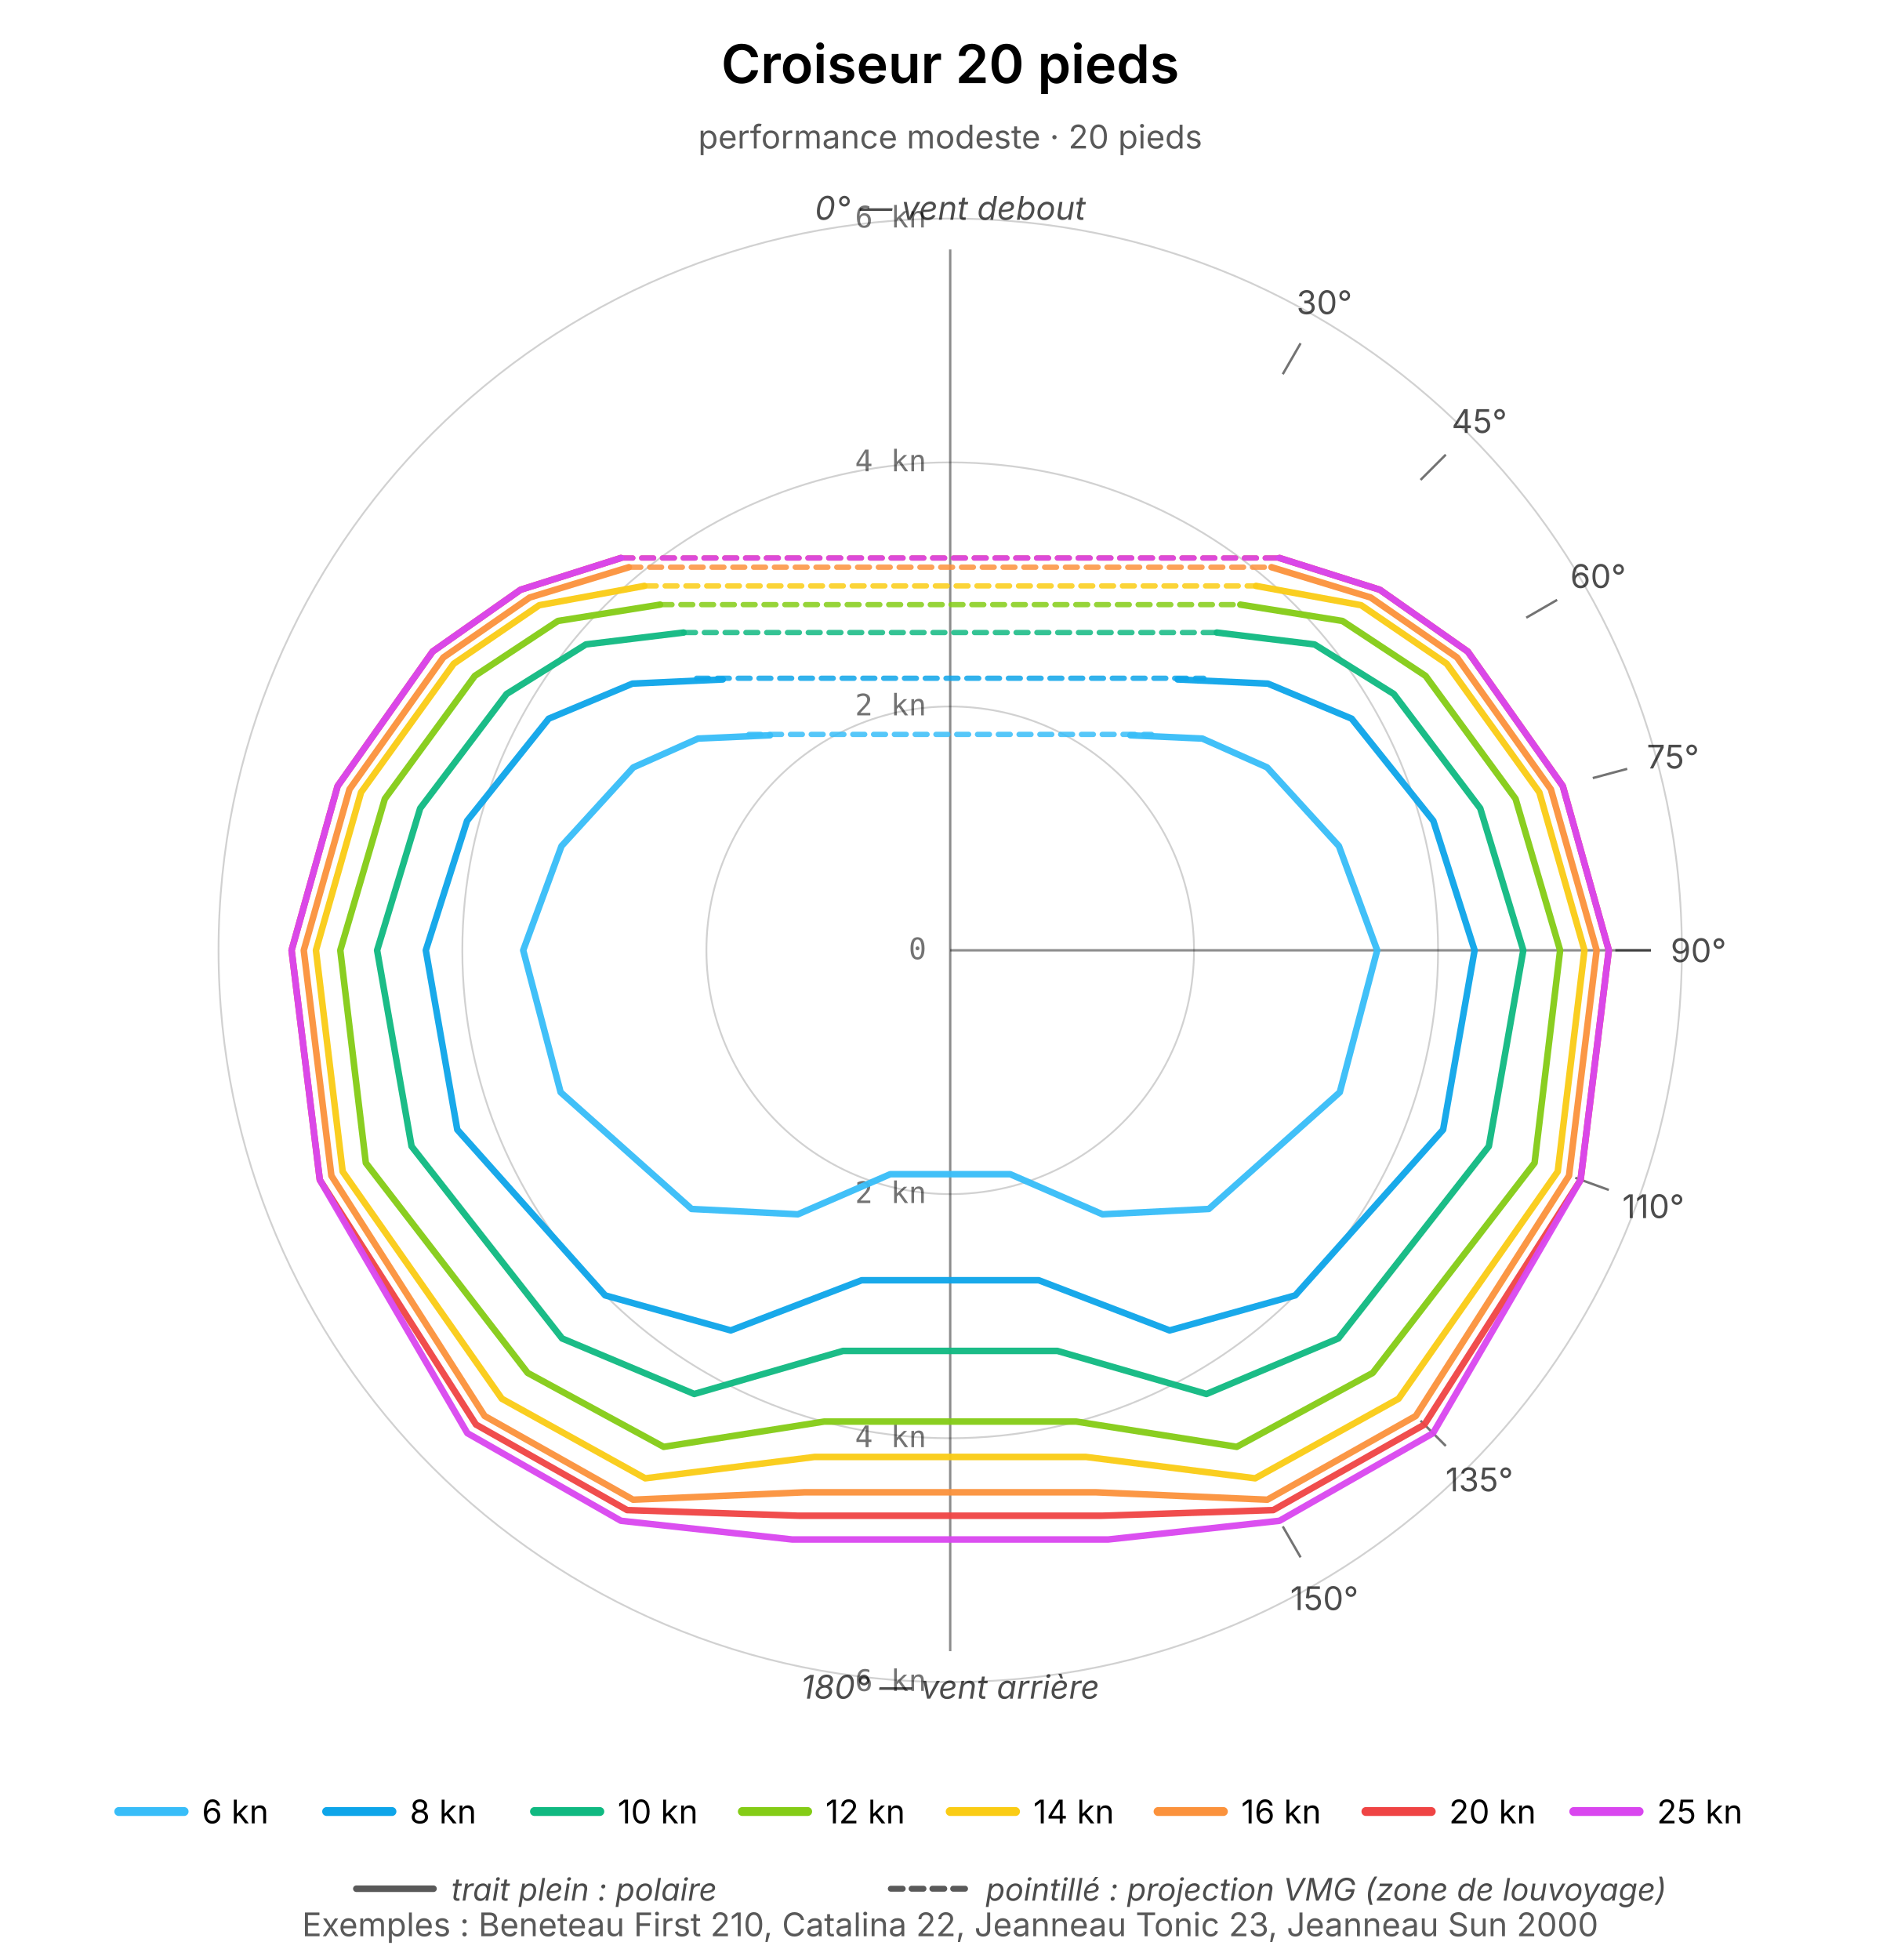
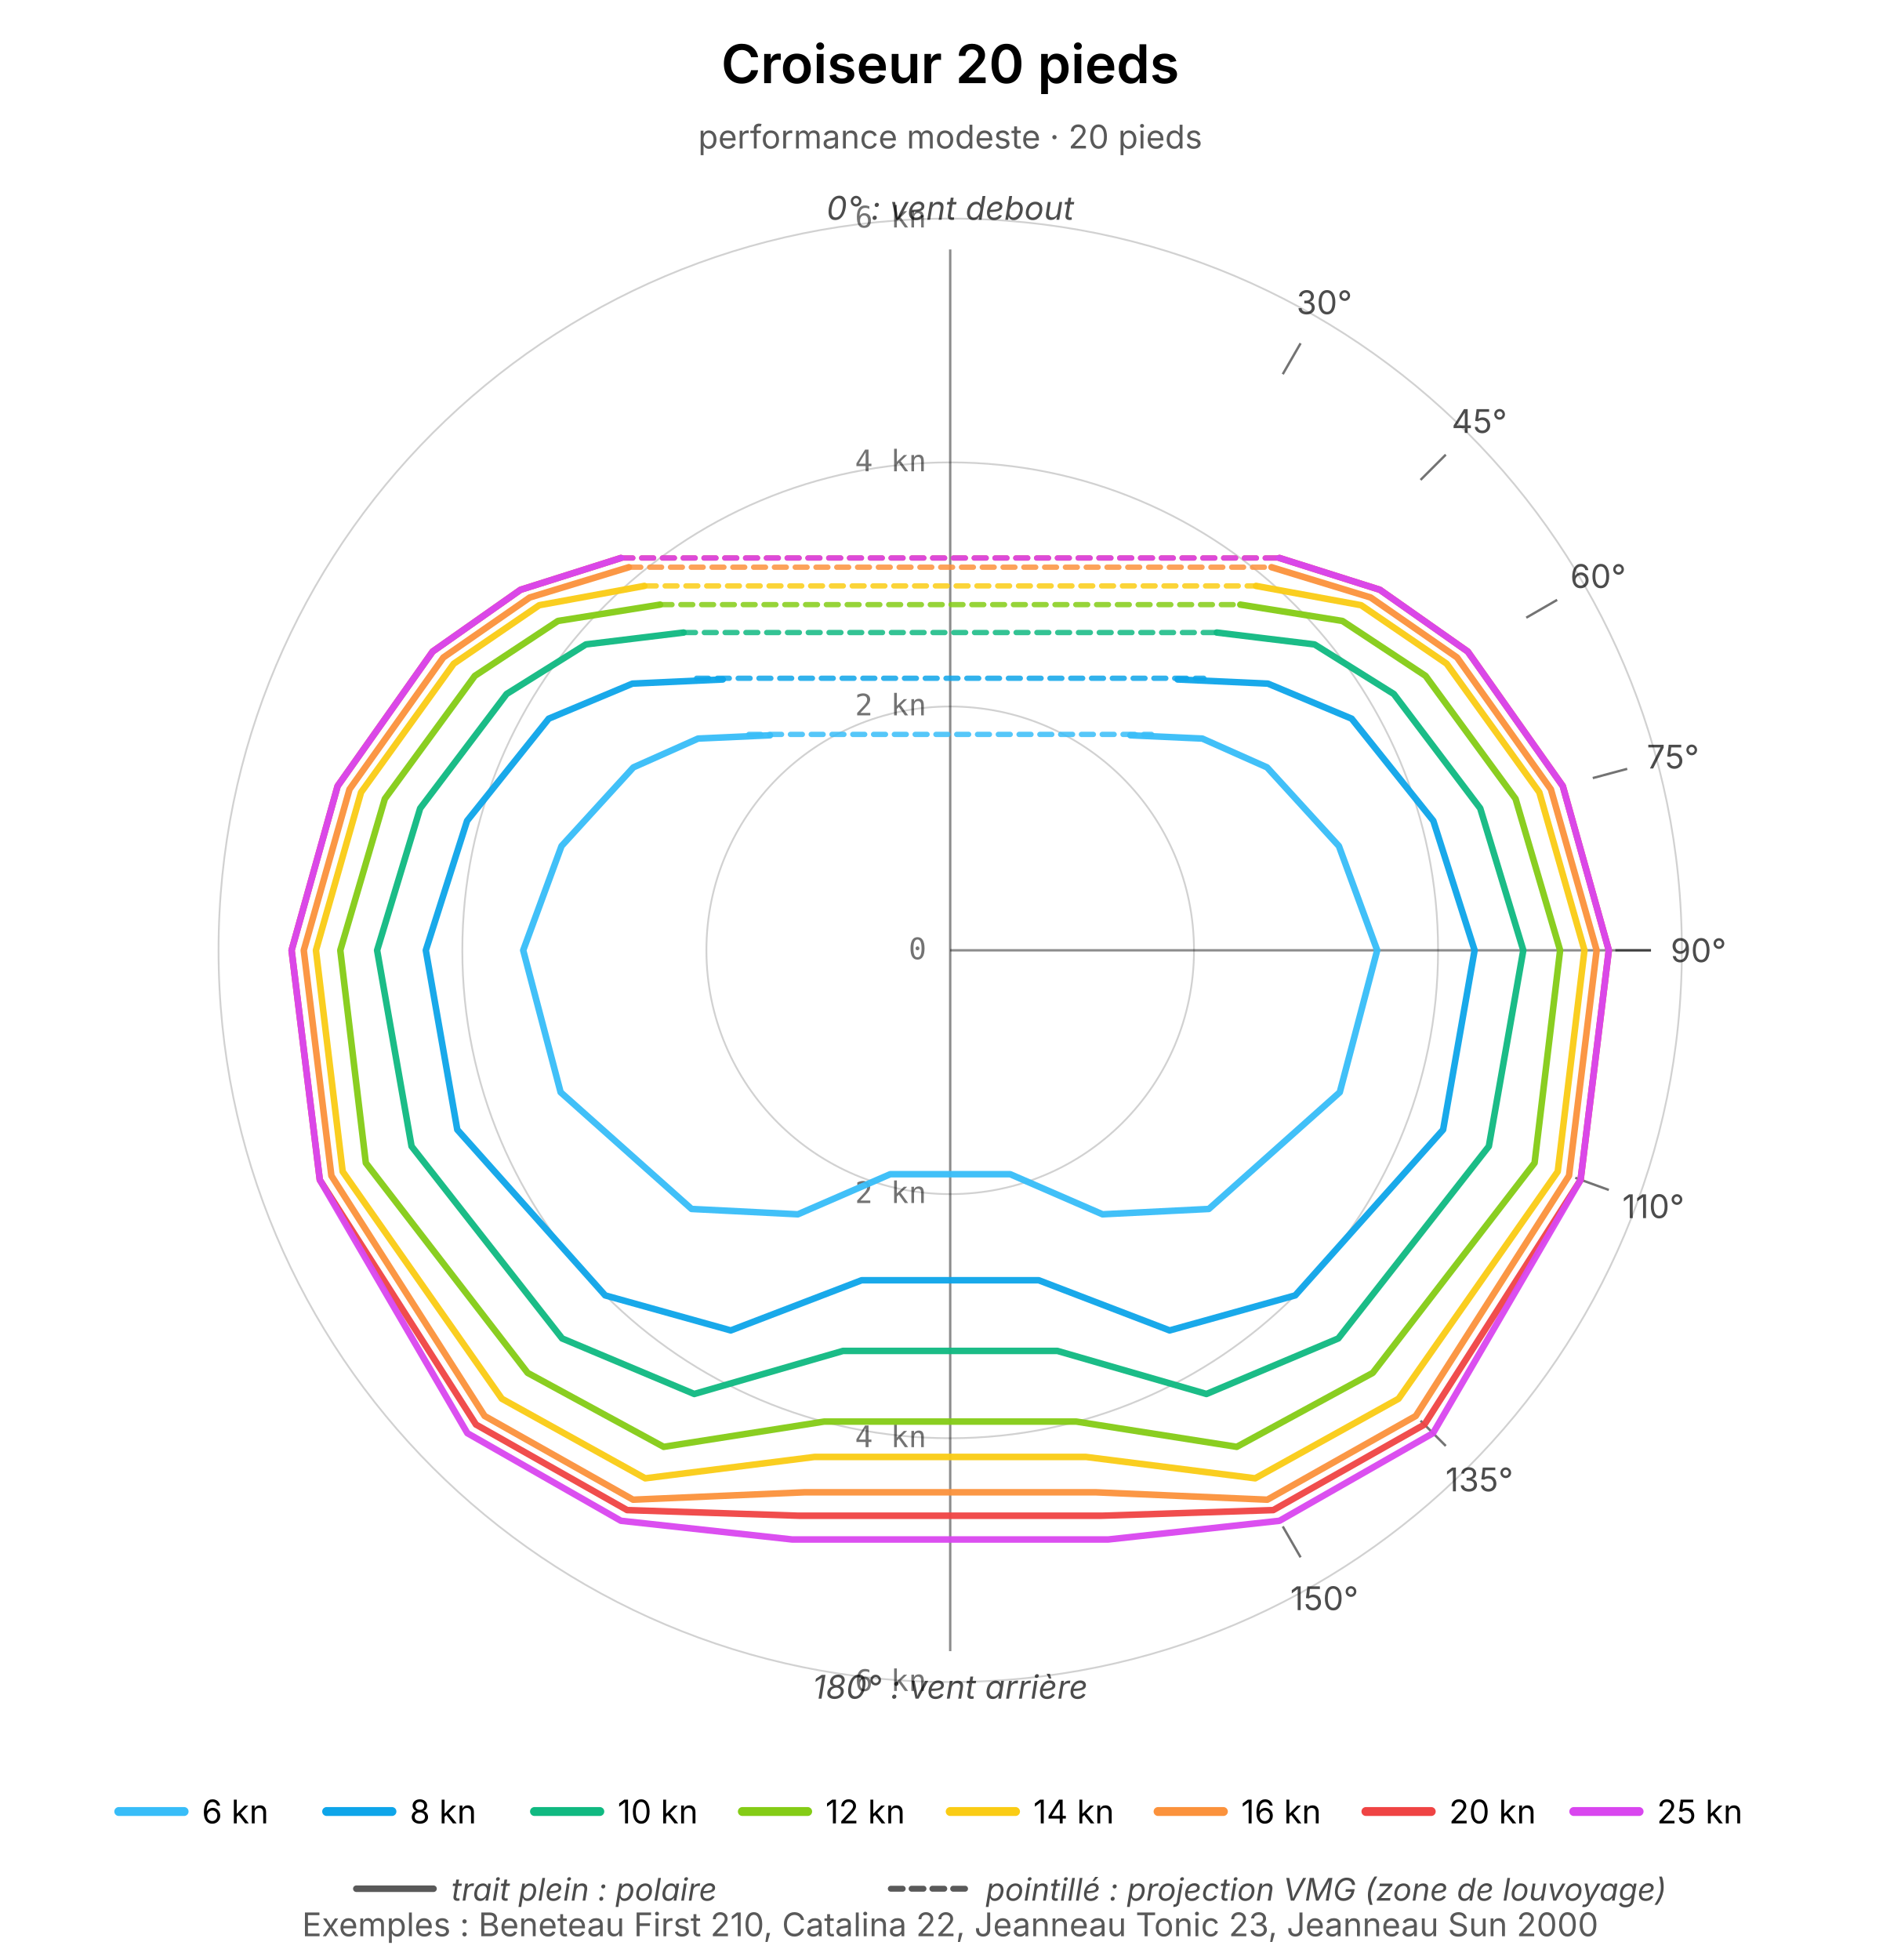
<svg xmlns="http://www.w3.org/2000/svg" viewBox="0 0 640 660" role="img" aria-labelledby="t d" font-family="ui-sans-serif, system-ui, -apple-system, sans-serif">
  <style>
    text { fill: currentColor; }
    .archetype-name { font-size: 18px; font-weight: 600; }
    .archetype-meta { font-size: 11px; opacity: 0.65; }
    .speed-label { font-size: 10px; opacity: 0.55; font-family: ui-monospace, monospace; }
    .angle-label { font-size: 11px; opacity: 0.7; }
    .cardinal { font-size: 11px; opacity: 0.7; font-style: italic; }
    .legend { font-size: 11px; }
    .legend-conv { font-size: 10.5px; opacity: 0.7; font-style: italic; }
  </style>
  <text x="320" y="28" class="archetype-name" text-anchor="middle">Croiseur 20 pieds</text>
  <text x="320" y="50" class="archetype-meta" text-anchor="middle">performance modeste · 20 pieds</text>
  <circle cx="320" cy="320" r="82.1" fill="none" stroke="currentColor" stroke-width="0.6" opacity="0.18" />
  <circle cx="320" cy="320" r="164.3" fill="none" stroke="currentColor" stroke-width="0.6" opacity="0.18" />
  <circle cx="320" cy="320" r="246.4" fill="none" stroke="currentColor" stroke-width="0.6" opacity="0.18" />
  <line x1="320" y1="84" x2="320" y2="556" stroke="currentColor" stroke-width="0.8" opacity="0.45" />
  <line x1="320" y1="320" x2="556" y2="320" stroke="currentColor" stroke-width="0.8" opacity="0.45" />
  <line x1="432.0" y1="126.0" x2="438.0" y2="115.6" stroke="currentColor" stroke-width="0.8" opacity="0.55" />
  <line x1="478.4" y1="161.6" x2="486.9" y2="153.1" stroke="currentColor" stroke-width="0.8" opacity="0.55" />
  <line x1="514.0" y1="208.0" x2="524.4" y2="202.0" stroke="currentColor" stroke-width="0.8" opacity="0.55" />
  <line x1="536.4" y1="262.0" x2="548.0" y2="258.9" stroke="currentColor" stroke-width="0.8" opacity="0.55" />
  <line x1="544.0" y1="320.0" x2="556.0" y2="320.0" stroke="currentColor" stroke-width="0.8" opacity="0.55" />
  <line x1="530.5" y1="396.6" x2="541.8" y2="400.7" stroke="currentColor" stroke-width="0.8" opacity="0.55" />
  <line x1="478.4" y1="478.4" x2="486.9" y2="486.9" stroke="currentColor" stroke-width="0.8" opacity="0.55" />
  <line x1="432.0" y1="514.0" x2="438.0" y2="524.4" stroke="currentColor" stroke-width="0.8" opacity="0.55" />
  <text x="446.0" y="101.8" class="angle-label" text-anchor="middle" dominant-baseline="middle">30°</text>
  <text x="498.2" y="141.8" class="angle-label" text-anchor="middle" dominant-baseline="middle">45°</text>
  <text x="538.2" y="194.0" class="angle-label" text-anchor="middle" dominant-baseline="middle">60°</text>
  <text x="563.4" y="254.8" class="angle-label" text-anchor="middle" dominant-baseline="middle">75°</text>
  <text x="572.0" y="320.0" class="angle-label" text-anchor="middle" dominant-baseline="middle">90°</text>
  <text x="556.8" y="406.2" class="angle-label" text-anchor="middle" dominant-baseline="middle">110°</text>
  <text x="498.2" y="498.2" class="angle-label" text-anchor="middle" dominant-baseline="middle">135°</text>
  <text x="446.0" y="538.2" class="angle-label" text-anchor="middle" dominant-baseline="middle">150°</text>
-   <text x="320" y="74" class="cardinal" text-anchor="middle">0° — vent debout</text>
-   <text x="320" y="572" class="cardinal" text-anchor="middle">180° — vent arrière</text>
+   <text x="320" y="74" class="cardinal" text-anchor="middle">0° : vent debout</text>
+   <text x="320" y="572" class="cardinal" text-anchor="middle">180° : vent arrière</text>
  <text x="312" y="240.9" class="speed-label" text-anchor="end">2 kn</text>
  <text x="312" y="405.1" class="speed-label" text-anchor="end">2 kn</text>
  <text x="312" y="158.7" class="speed-label" text-anchor="end">4 kn</text>
  <text x="312" y="487.3" class="speed-label" text-anchor="end">4 kn</text>
  <text x="312" y="76.6" class="speed-label" text-anchor="end">6 kn</text>
  <text x="312" y="569.4" class="speed-label" text-anchor="end">6 kn</text>
  <text x="312" y="323" class="speed-label" text-anchor="end">0</text>
  <g>
    <path d="M 380.7 247.6 L 404.9 248.7 L 426.7 258.4 L 450.9 284.9 L 463.8 320.0 L 451.2 367.8 L 407.1 407.1 L 371.3 408.9 L 340.2 395.4 L 299.8 395.4 L 268.7 408.9 L 232.9 407.1 L 188.8 367.8 L 176.2 320.0 L 189.1 284.9 L 213.3 258.4 L 235.1 248.7 L 259.3 247.6" fill="none" stroke="#38bdf8" stroke-width="2.2" stroke-linejoin="round" stroke-linecap="round" opacity="0.95">
          </path>
    <path d="M 252.2 247.3 L 387.8 247.3" fill="none" stroke="#38bdf8" stroke-width="1.8" stroke-linejoin="round" stroke-linecap="round" stroke-dasharray="4 3" opacity="0.85">
          </path>
  </g>
  <g>
    <path d="M 396.6 228.8 L 427.0 230.2 L 455.2 242.0 L 482.7 276.4 L 496.6 320.0 L 486.0 380.4 L 436.2 436.2 L 393.9 448.0 L 349.8 431.1 L 290.2 431.1 L 246.1 448.0 L 203.8 436.2 L 154.0 380.4 L 143.4 320.0 L 157.3 276.4 L 184.8 242.0 L 213.0 230.2 L 243.4 228.8" fill="none" stroke="#0ea5e9" stroke-width="2.2" stroke-linejoin="round" stroke-linecap="round" opacity="0.95">
          </path>
    <path d="M 234.6 228.4 L 405.4 228.4" fill="none" stroke="#0ea5e9" stroke-width="1.8" stroke-linejoin="round" stroke-linecap="round" stroke-dasharray="4 3" opacity="0.85">
          </path>
  </g>
  <g>
    <path d="M 409.8 213.0 L 442.7 217.0 L 469.4 233.7 L 498.5 272.2 L 513.0 320.0 L 501.4 386.0 L 450.7 450.7 L 406.3 469.4 L 356.1 454.9 L 283.9 454.9 L 233.8 469.4 L 189.3 450.7 L 138.6 386.0 L 127.0 320.0 L 141.5 272.2 L 170.6 233.7 L 197.3 217.0 L 230.2 213.0" fill="none" stroke="#10b981" stroke-width="2.2" stroke-linejoin="round" stroke-linecap="round" opacity="0.95">
          </path>
    <path d="M 230.2 213.0 L 409.8 213.0" fill="none" stroke="#10b981" stroke-width="1.8" stroke-linejoin="round" stroke-linecap="round" stroke-dasharray="4 3" opacity="0.85">
          </path>
  </g>
  <g>
    <path d="M 417.7 203.6 L 452.1 209.1 L 480.1 227.6 L 510.4 269.0 L 525.4 320.0 L 516.8 391.6 L 462.3 462.3 L 416.5 487.2 L 362.5 478.7 L 277.5 478.7 L 223.5 487.2 L 177.7 462.3 L 123.2 391.6 L 114.6 320.0 L 129.6 269.0 L 159.9 227.6 L 187.9 209.1 L 222.3 203.6" fill="none" stroke="#84cc16" stroke-width="2.2" stroke-linejoin="round" stroke-linecap="round" opacity="0.95">
          </path>
    <path d="M 222.3 203.6 L 417.7 203.6" fill="none" stroke="#84cc16" stroke-width="1.8" stroke-linejoin="round" stroke-linecap="round" stroke-dasharray="4 3" opacity="0.85">
          </path>
  </g>
  <g>
    <path d="M 423.0 197.3 L 458.4 203.8 L 487.2 223.5 L 518.4 266.8 L 533.6 320.0 L 524.6 394.5 L 471.0 471.0 L 422.7 497.8 L 365.7 490.6 L 274.3 490.6 L 217.3 497.8 L 169.0 471.0 L 115.4 394.5 L 106.4 320.0 L 121.6 266.8 L 152.8 223.5 L 181.6 203.8 L 217.0 197.3" fill="none" stroke="#facc15" stroke-width="2.2" stroke-linejoin="round" stroke-linecap="round" opacity="0.95">
          </path>
    <path d="M 217.0 197.3 L 423.0 197.3" fill="none" stroke="#facc15" stroke-width="1.8" stroke-linejoin="round" stroke-linecap="round" stroke-dasharray="4 3" opacity="0.85">
          </path>
  </g>
  <g>
    <path d="M 428.2 191.0 L 461.6 201.2 L 490.7 221.4 L 522.3 265.8 L 537.7 320.0 L 528.4 395.9 L 476.8 476.8 L 426.8 505.0 L 368.9 502.5 L 271.1 502.5 L 213.2 505.0 L 163.2 476.8 L 111.6 395.9 L 102.3 320.0 L 117.7 265.8 L 149.3 221.4 L 178.4 201.2 L 211.8 191.0" fill="none" stroke="#fb923c" stroke-width="2.2" stroke-linejoin="round" stroke-linecap="round" opacity="0.95">
          </path>
    <path d="M 211.8 191.0 L 428.2 191.0" fill="none" stroke="#fb923c" stroke-width="1.8" stroke-linejoin="round" stroke-linecap="round" stroke-dasharray="4 3" opacity="0.85">
          </path>
  </g>
  <g>
    <path d="M 430.9 187.9 L 464.7 198.6 L 494.3 219.4 L 526.3 264.7 L 541.8 320.0 L 532.3 397.3 L 479.7 479.7 L 428.8 508.5 L 371.0 510.4 L 269.0 510.4 L 211.2 508.5 L 160.3 479.7 L 107.7 397.3 L 98.2 320.0 L 113.7 264.7 L 145.7 219.4 L 175.3 198.6 L 209.1 187.9" fill="none" stroke="#ef4444" stroke-width="2.2" stroke-linejoin="round" stroke-linecap="round" opacity="0.95">
          </path>
    <path d="M 209.1 187.9 L 430.9 187.9" fill="none" stroke="#ef4444" stroke-width="1.8" stroke-linejoin="round" stroke-linecap="round" stroke-dasharray="4 3" opacity="0.85">
          </path>
  </g>
  <g>
    <path d="M 430.9 187.9 L 464.7 198.6 L 494.3 219.4 L 526.3 264.7 L 541.8 320.0 L 532.3 397.3 L 482.6 482.6 L 430.9 512.1 L 373.2 518.4 L 266.8 518.4 L 209.1 512.1 L 157.4 482.6 L 107.7 397.3 L 98.2 320.0 L 113.7 264.7 L 145.7 219.4 L 175.3 198.6 L 209.1 187.9" fill="none" stroke="#d946ef" stroke-width="2.2" stroke-linejoin="round" stroke-linecap="round" opacity="0.95">
          </path>
    <path d="M 209.1 187.9 L 430.9 187.9" fill="none" stroke="#d946ef" stroke-width="1.8" stroke-linejoin="round" stroke-linecap="round" stroke-dasharray="4 3" opacity="0.85">
          </path>
  </g>
  <g transform="translate(40, 604)">
    <line x1="0" y1="6" x2="22" y2="6" stroke="#38bdf8" stroke-width="3" stroke-linecap="round" />
    <text x="28" y="10" class="legend">6 kn</text>
  </g>
  <g transform="translate(110, 604)">
    <line x1="0" y1="6" x2="22" y2="6" stroke="#0ea5e9" stroke-width="3" stroke-linecap="round" />
    <text x="28" y="10" class="legend">8 kn</text>
  </g>
  <g transform="translate(180, 604)">
    <line x1="0" y1="6" x2="22" y2="6" stroke="#10b981" stroke-width="3" stroke-linecap="round" />
    <text x="28" y="10" class="legend">10 kn</text>
  </g>
  <g transform="translate(250, 604)">
    <line x1="0" y1="6" x2="22" y2="6" stroke="#84cc16" stroke-width="3" stroke-linecap="round" />
    <text x="28" y="10" class="legend">12 kn</text>
  </g>
  <g transform="translate(320, 604)">
    <line x1="0" y1="6" x2="22" y2="6" stroke="#facc15" stroke-width="3" stroke-linecap="round" />
    <text x="28" y="10" class="legend">14 kn</text>
  </g>
  <g transform="translate(390, 604)">
    <line x1="0" y1="6" x2="22" y2="6" stroke="#fb923c" stroke-width="3" stroke-linecap="round" />
    <text x="28" y="10" class="legend">16 kn</text>
  </g>
  <g transform="translate(460, 604)">
    <line x1="0" y1="6" x2="22" y2="6" stroke="#ef4444" stroke-width="3" stroke-linecap="round" />
    <text x="28" y="10" class="legend">20 kn</text>
  </g>
  <g transform="translate(530, 604)">
    <line x1="0" y1="6" x2="22" y2="6" stroke="#d946ef" stroke-width="3" stroke-linecap="round" />
    <text x="28" y="10" class="legend">25 kn</text>
  </g>
  <g transform="translate(120, 630)">
    <line x1="0" y1="6" x2="26" y2="6" stroke="currentColor" stroke-width="2.2" stroke-linecap="round" opacity="0.65" />
    <text x="32" y="10" class="legend-conv">trait plein : polaire</text>
    <line x1="180" y1="6" x2="206" y2="6" stroke="currentColor" stroke-width="2" stroke-dasharray="4 3" stroke-linecap="round" opacity="0.65" />
    <text x="212" y="10" class="legend-conv">pointillé : projection VMG (zone de louvoyage)</text>
  </g>
  <text x="320" y="652" class="archetype-meta" text-anchor="middle">Exemples : Beneteau First 210, Catalina 22, Jeanneau Tonic 23, Jeanneau Sun 2000</text>
</svg>
